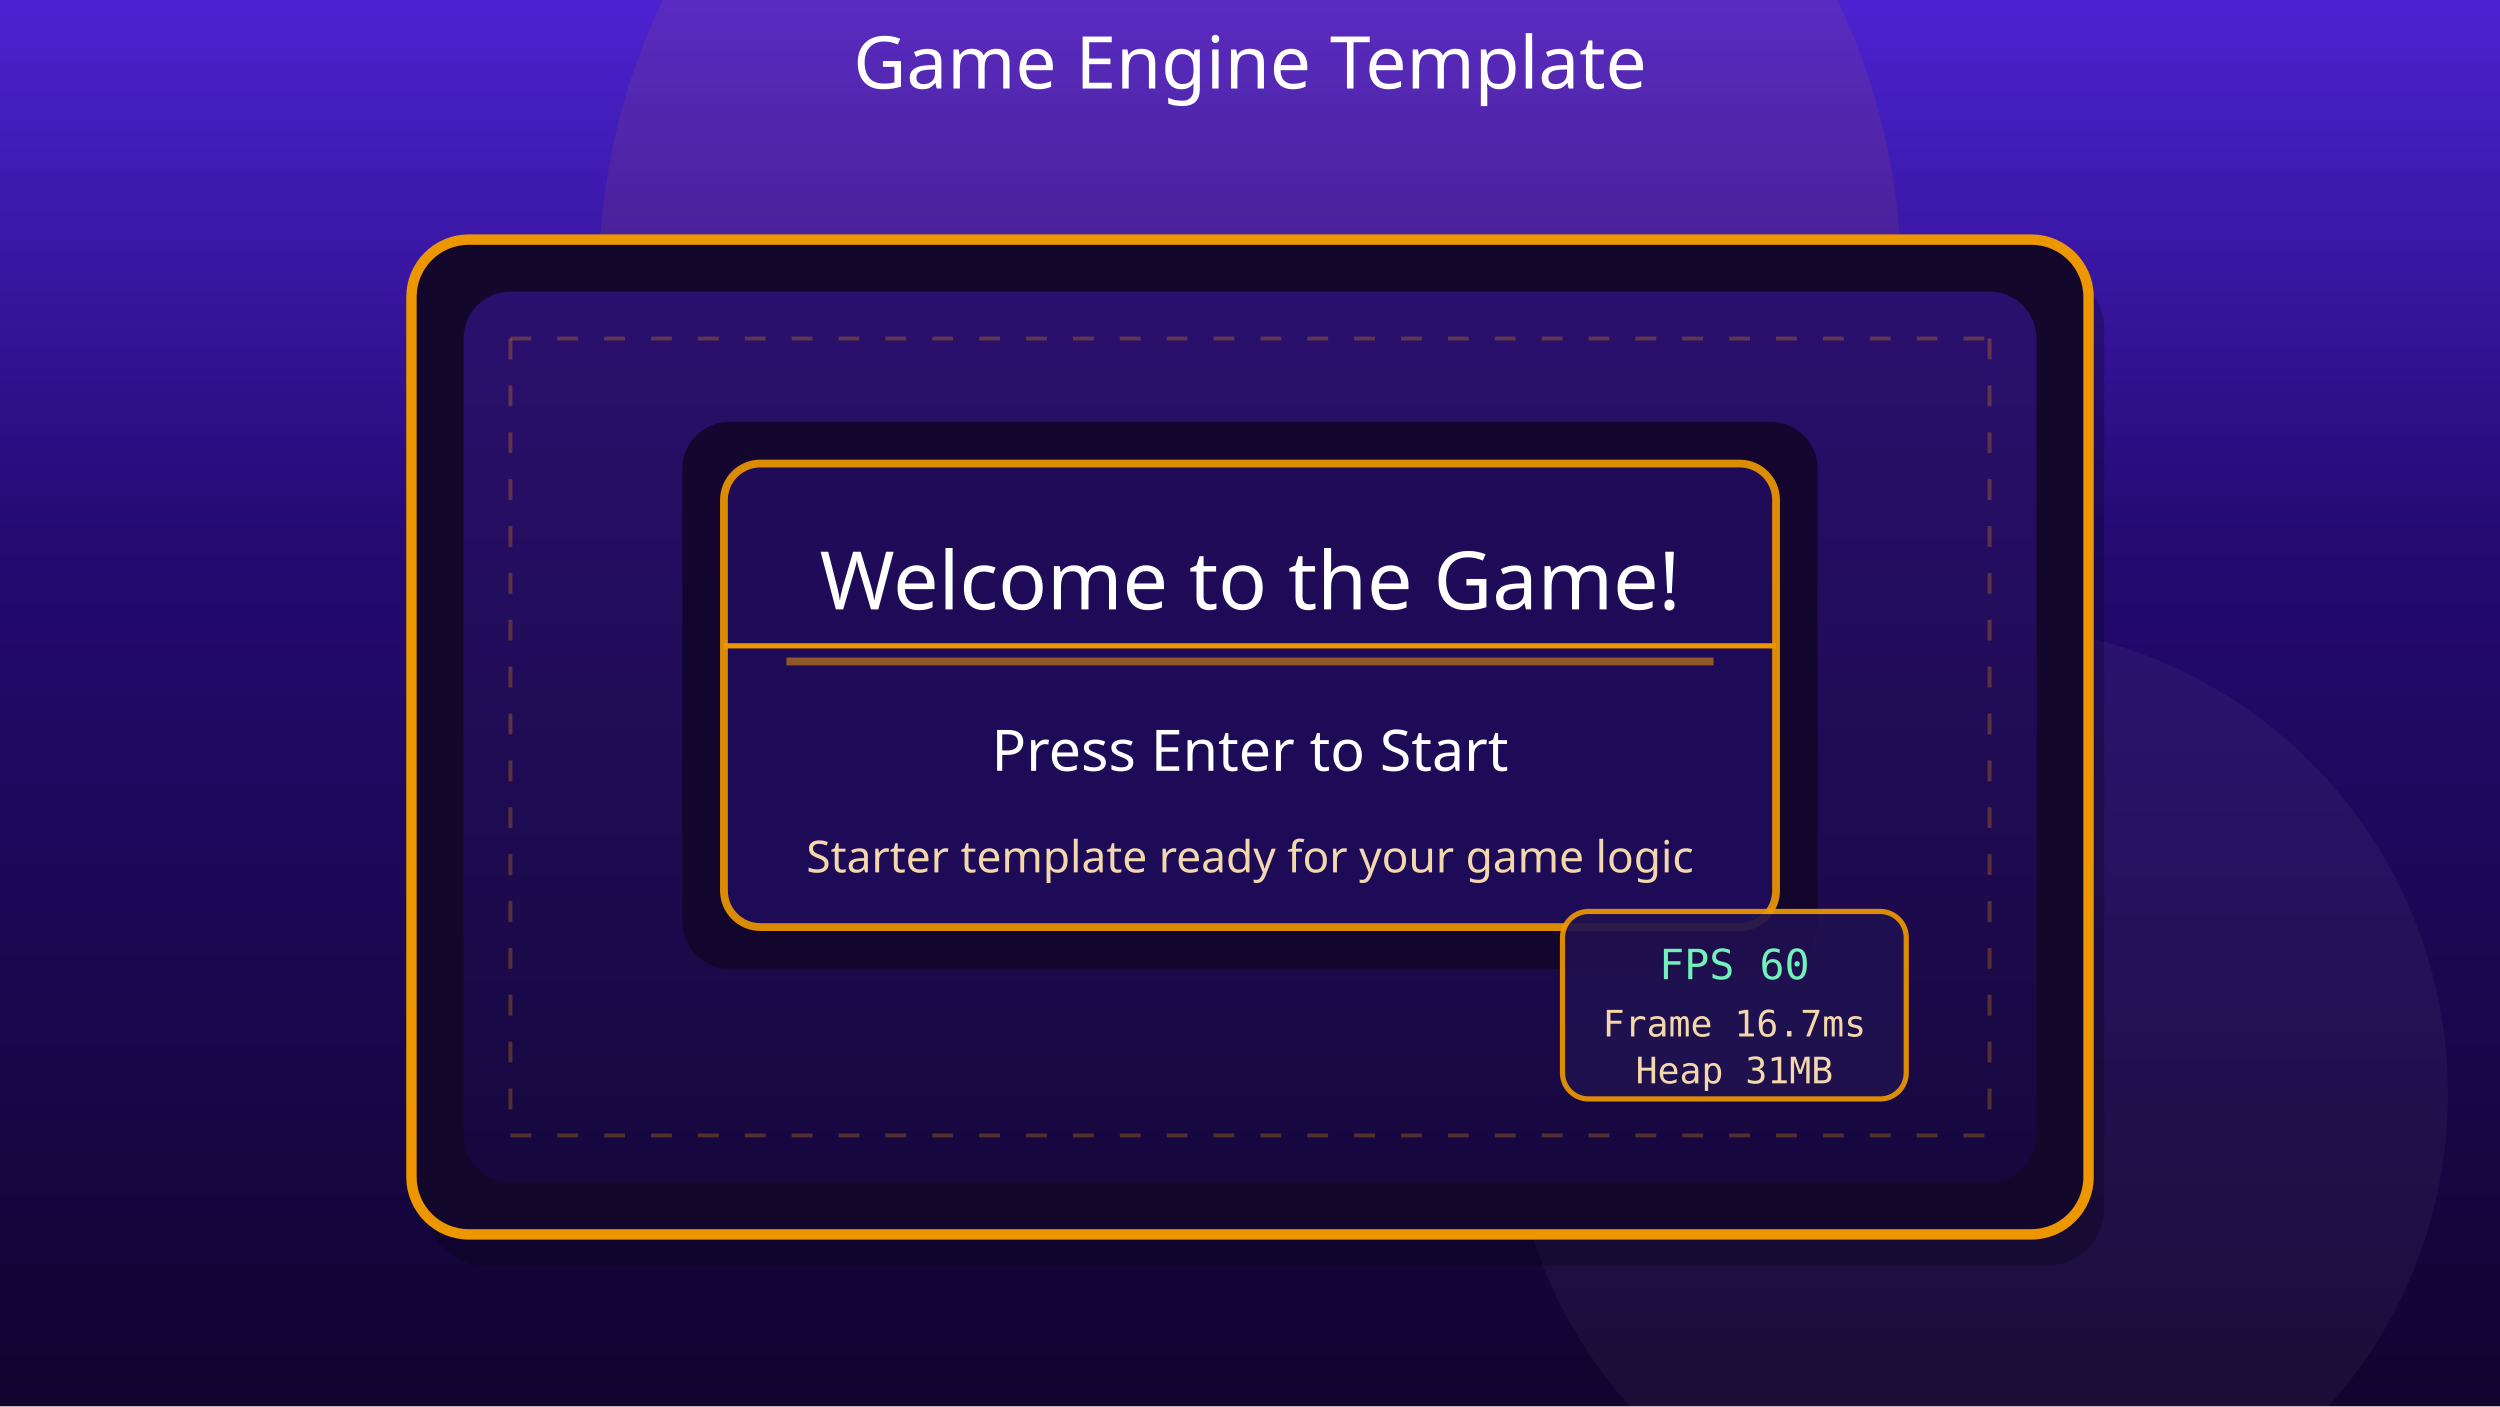
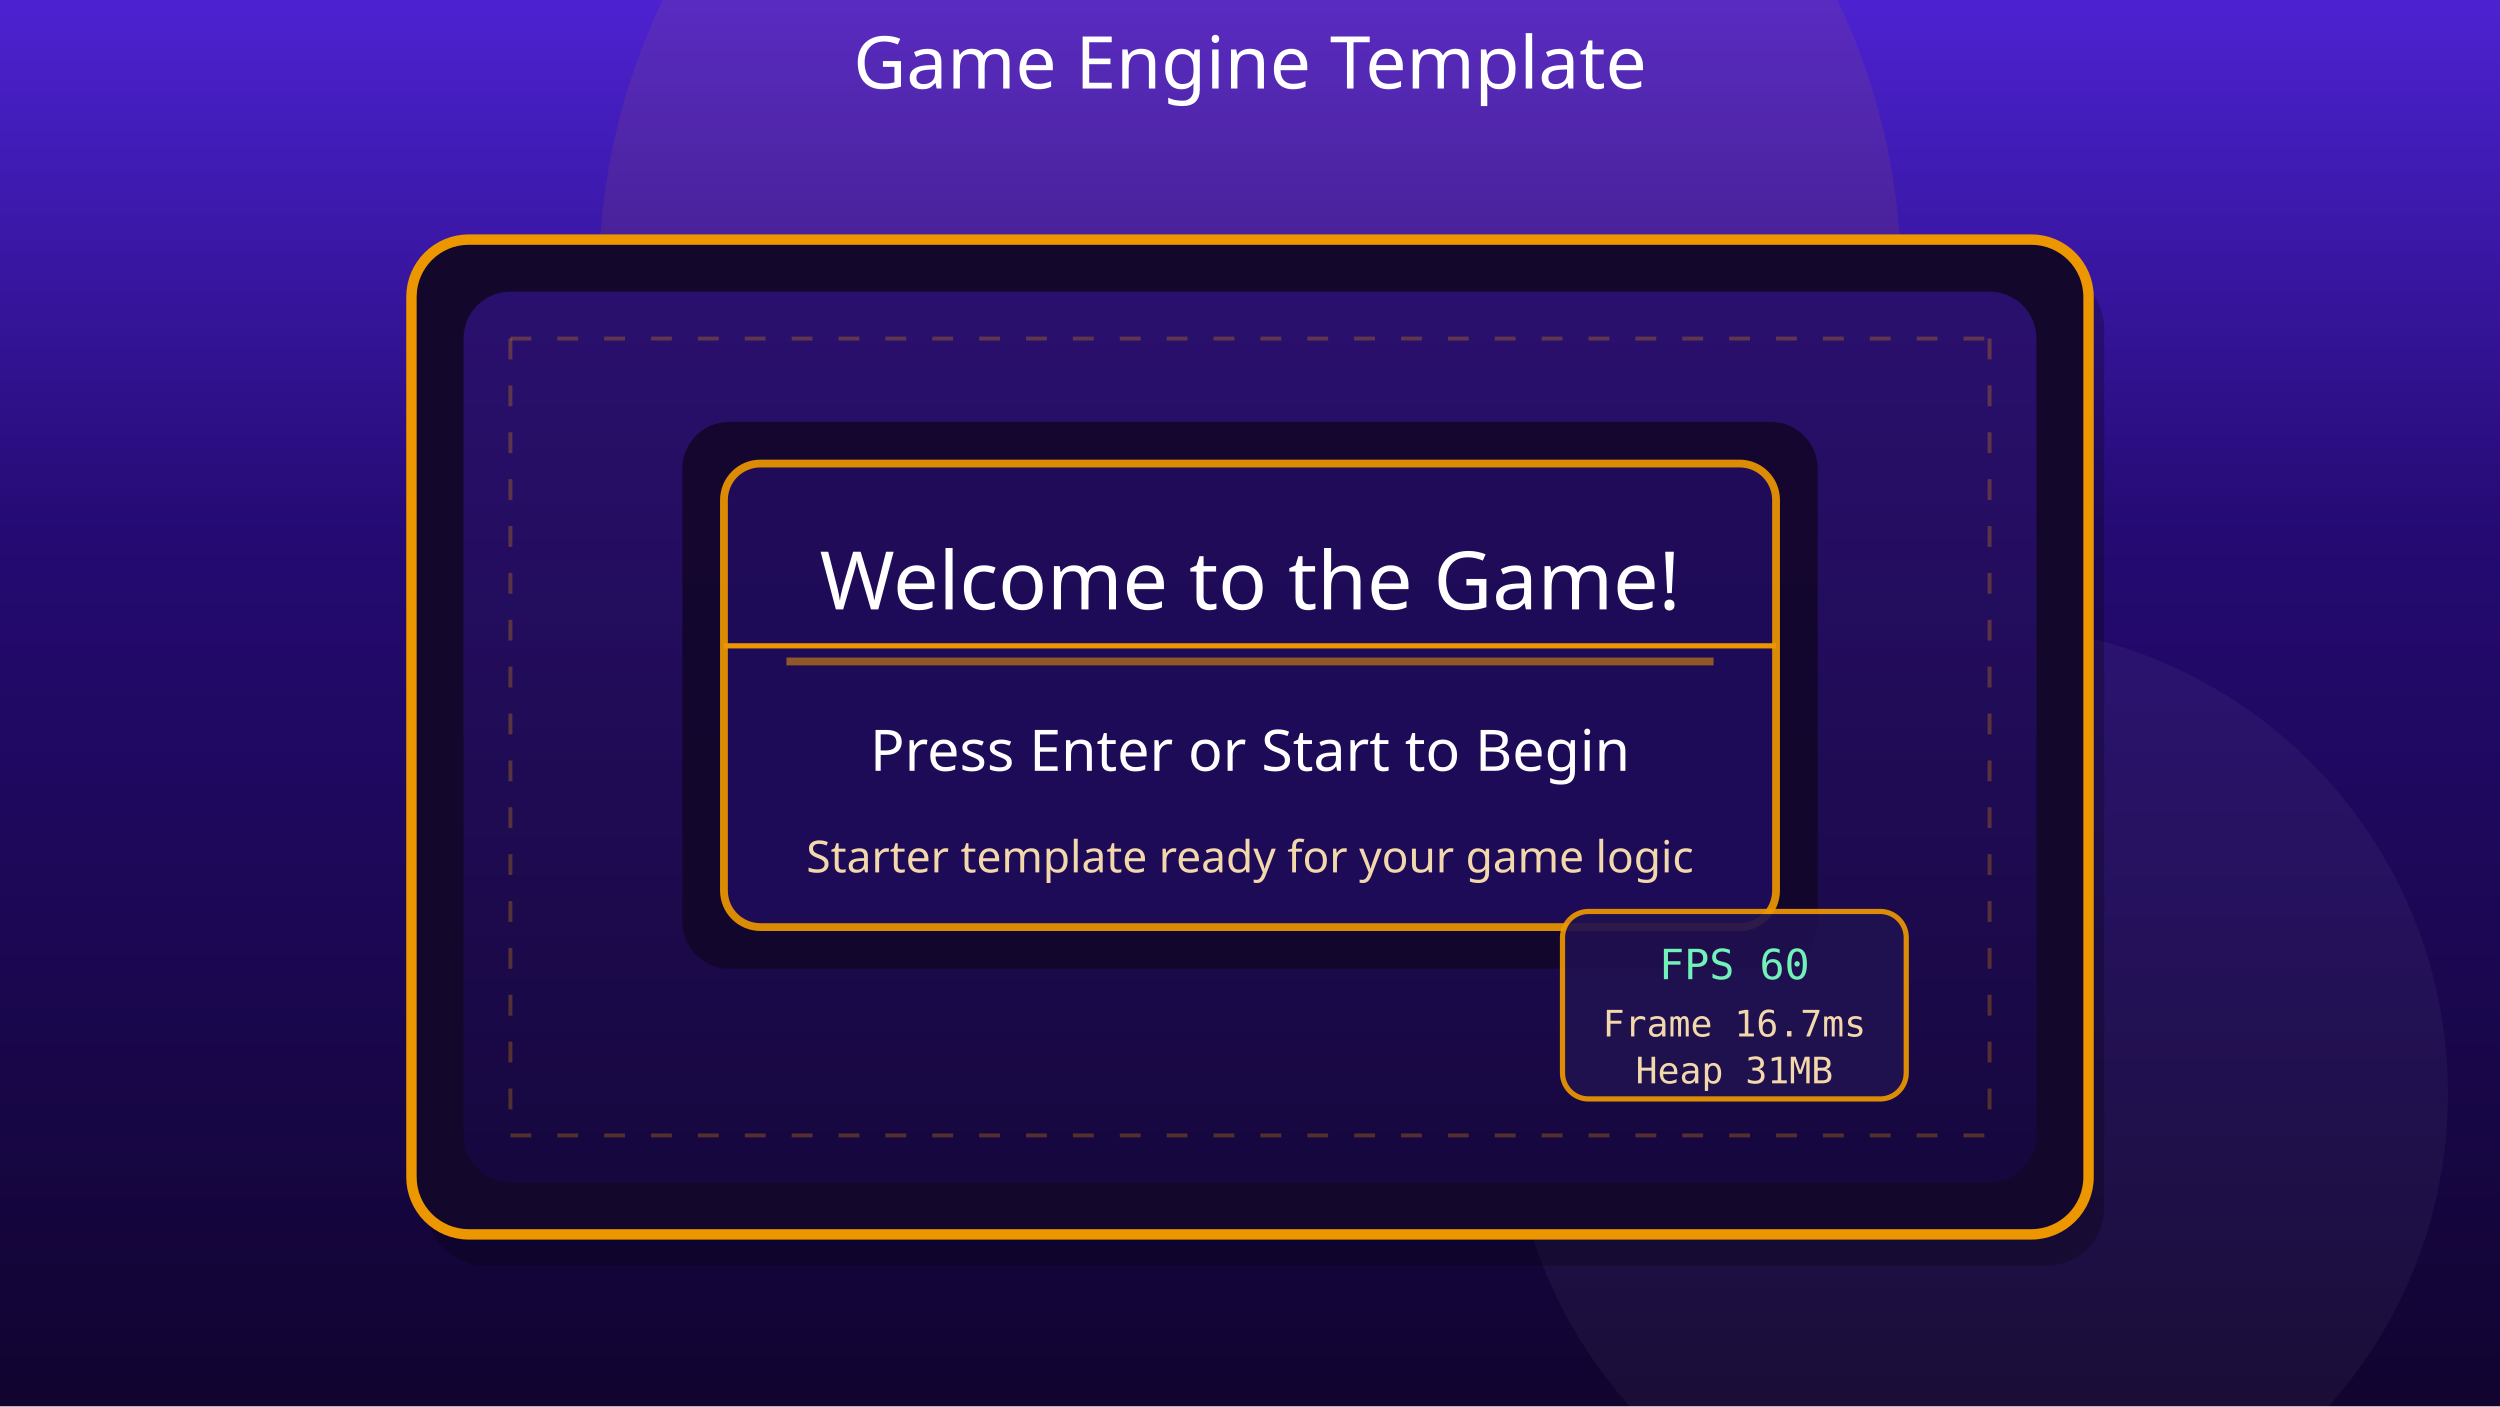
<svg xmlns="http://www.w3.org/2000/svg" width="960" height="540" viewBox="0 0 960 540" role="img" aria-label="Game engine template attract screen preview">
  <defs>
    <linearGradient id="pageBg" x1="0" y1="0" x2="0" y2="1">
      <stop offset="0%" stop-color="#4c22d0" />
      <stop offset="38%" stop-color="#240a72" />
      <stop offset="100%" stop-color="#11042f" />
    </linearGradient>
    <linearGradient id="stageFill" x1="0" y1="0" x2="0" y2="1">
      <stop offset="0%" stop-color="#2a106e" />
      <stop offset="100%" stop-color="#16073e" />
    </linearGradient>
  </defs>
  <rect width="960" height="540" fill="url(#pageBg)" />
  <circle cx="480" cy="108" r="250" fill="#ed9700" opacity="0.08" />
  <circle cx="760" cy="420" r="180" fill="#ffffff" opacity="0.04" />
  <text x="480" y="34" text-anchor="middle" font-family="Segoe UI, Tahoma, sans-serif" font-size="28" fill="#ffffff">Game Engine Template</text>
  <g transform="translate(158 92)">
    <rect x="6" y="12" width="644" height="382" rx="22" fill="#000000" opacity="0.24" />
    <rect x="0" y="0" width="644" height="382" rx="22" fill="#13072c" stroke="#ed9700" stroke-width="4" />
    <rect x="20" y="20" width="604" height="342" rx="18" fill="url(#stageFill)" />
    <line x1="38" y1="38" x2="606" y2="38" stroke="#ed9700" stroke-width="1.5" stroke-dasharray="8 10" opacity="0.28" />
    <line x1="38" y1="344" x2="606" y2="344" stroke="#ed9700" stroke-width="1.5" stroke-dasharray="8 10" opacity="0.28" />
    <line x1="38" y1="38" x2="38" y2="344" stroke="#ed9700" stroke-width="1.5" stroke-dasharray="8 10" opacity="0.28" />
    <line x1="606" y1="38" x2="606" y2="344" stroke="#ed9700" stroke-width="1.5" stroke-dasharray="8 10" opacity="0.28" />
    <rect x="104" y="70" width="436" height="210" rx="18" fill="#120629" opacity="0.9" />
    <rect x="120" y="86" width="404" height="178" rx="14" fill="#200c5a" opacity="0.92" stroke="#ed9700" stroke-width="3" />
    <line x1="120" y1="156" x2="524" y2="156" stroke="#ed9700" stroke-width="2" />
    <line x1="144" y1="162" x2="500" y2="162" stroke="#ed9700" stroke-width="3" opacity="0.55" />
    <rect x="442" y="258" width="132" height="72" rx="10" fill="#20104f" opacity="0.92" stroke="#ed9700" stroke-width="2" />
    <text x="508" y="284" text-anchor="middle" font-family="Consolas, monospace" font-size="16" fill="#72f1b8">FPS 60</text>
    <text x="508" y="306" text-anchor="middle" font-family="Consolas, monospace" font-size="14" fill="#f3d8ab">Frame 16.7ms</text>
    <text x="508" y="324" text-anchor="middle" font-family="Consolas, monospace" font-size="14" fill="#f3d8ab">Heap 31MB</text>
    <text x="322" y="142" text-anchor="middle" font-family="Segoe UI, Tahoma, sans-serif" font-size="31" fill="#ffffff">Welcome to the Game!</text>
-     <text x="322" y="204" text-anchor="middle" font-family="Segoe UI, Tahoma, sans-serif" font-size="22" fill="#ffffff">Press Enter to Start</text>
+     <text x="322" y="204" text-anchor="middle" font-family="Segoe UI, Tahoma, sans-serif" font-size="22" fill="#ffffff">Press Enter or Start to Begin</text>
    <text x="322" y="243" text-anchor="middle" font-family="Segoe UI, Tahoma, sans-serif" font-size="17" fill="#f3d8ab">Starter template ready for your game logic</text>
  </g>
</svg>
